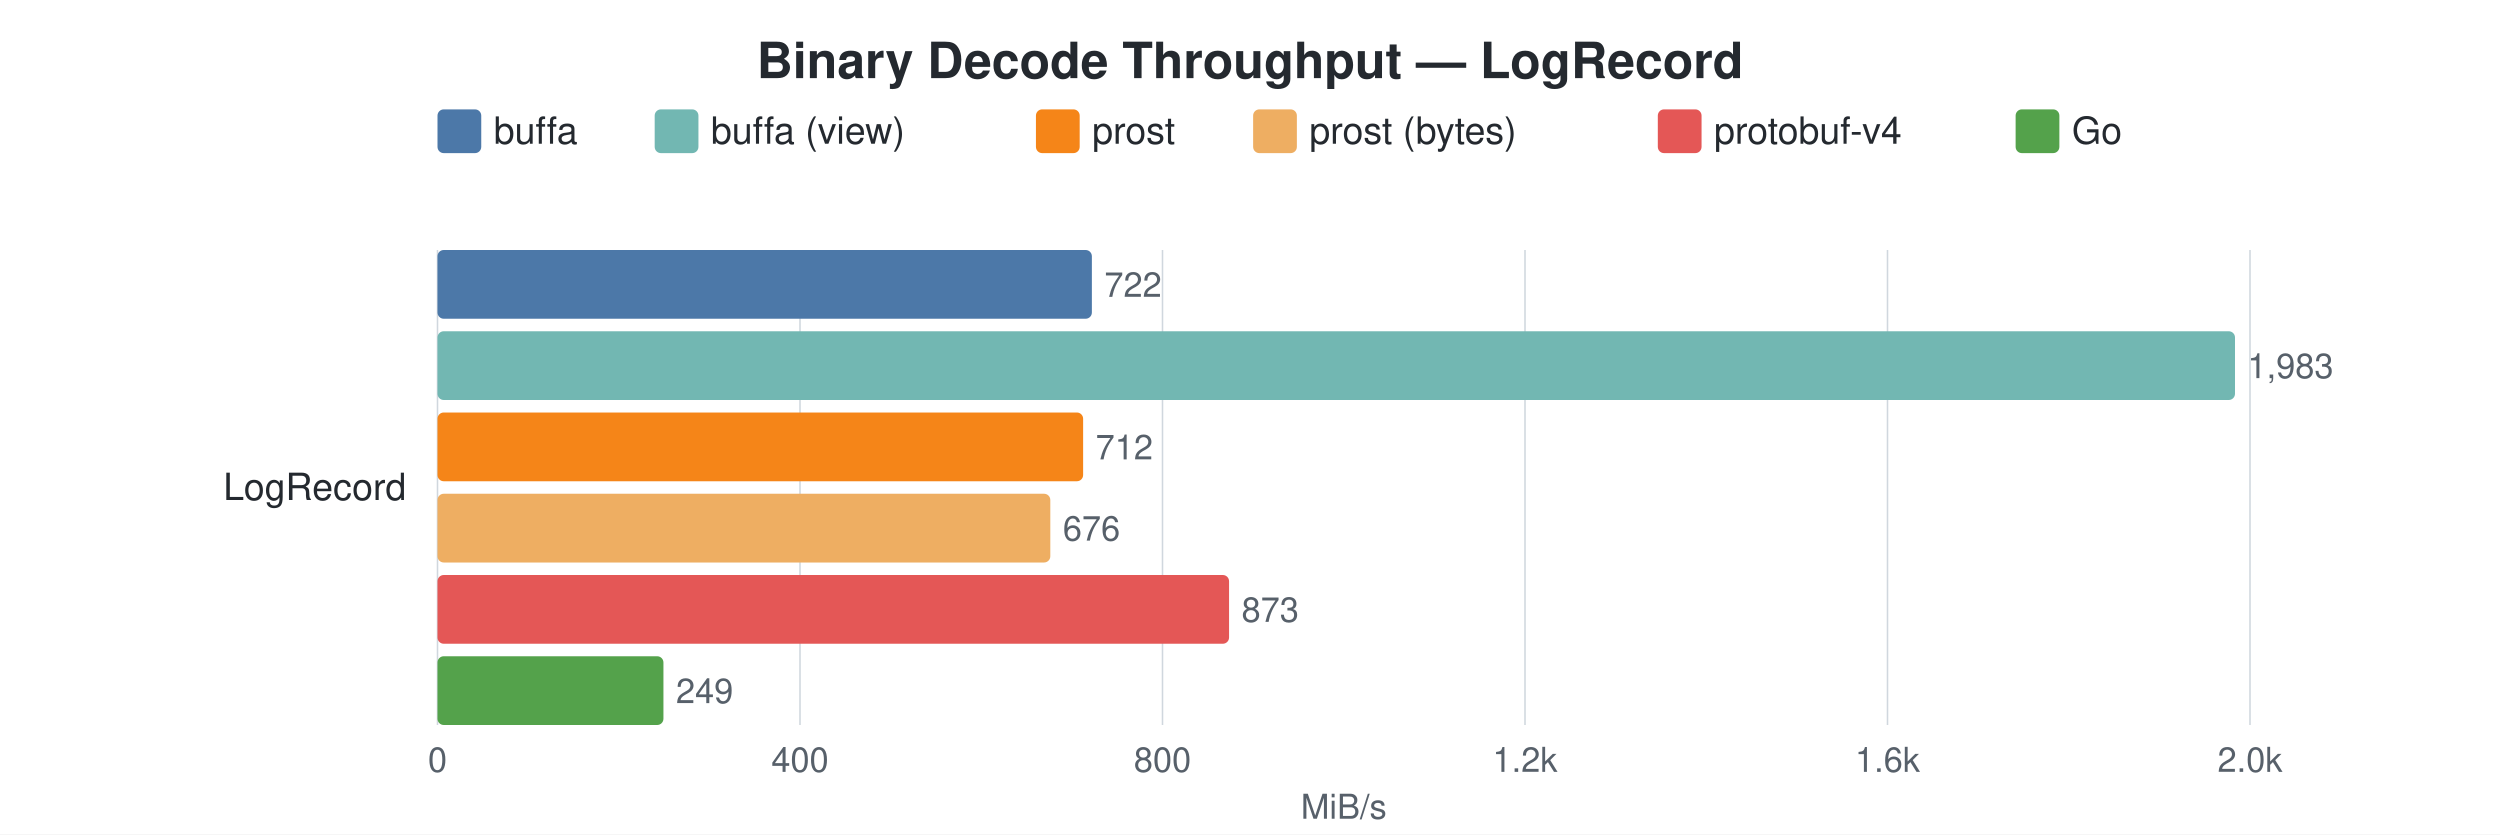
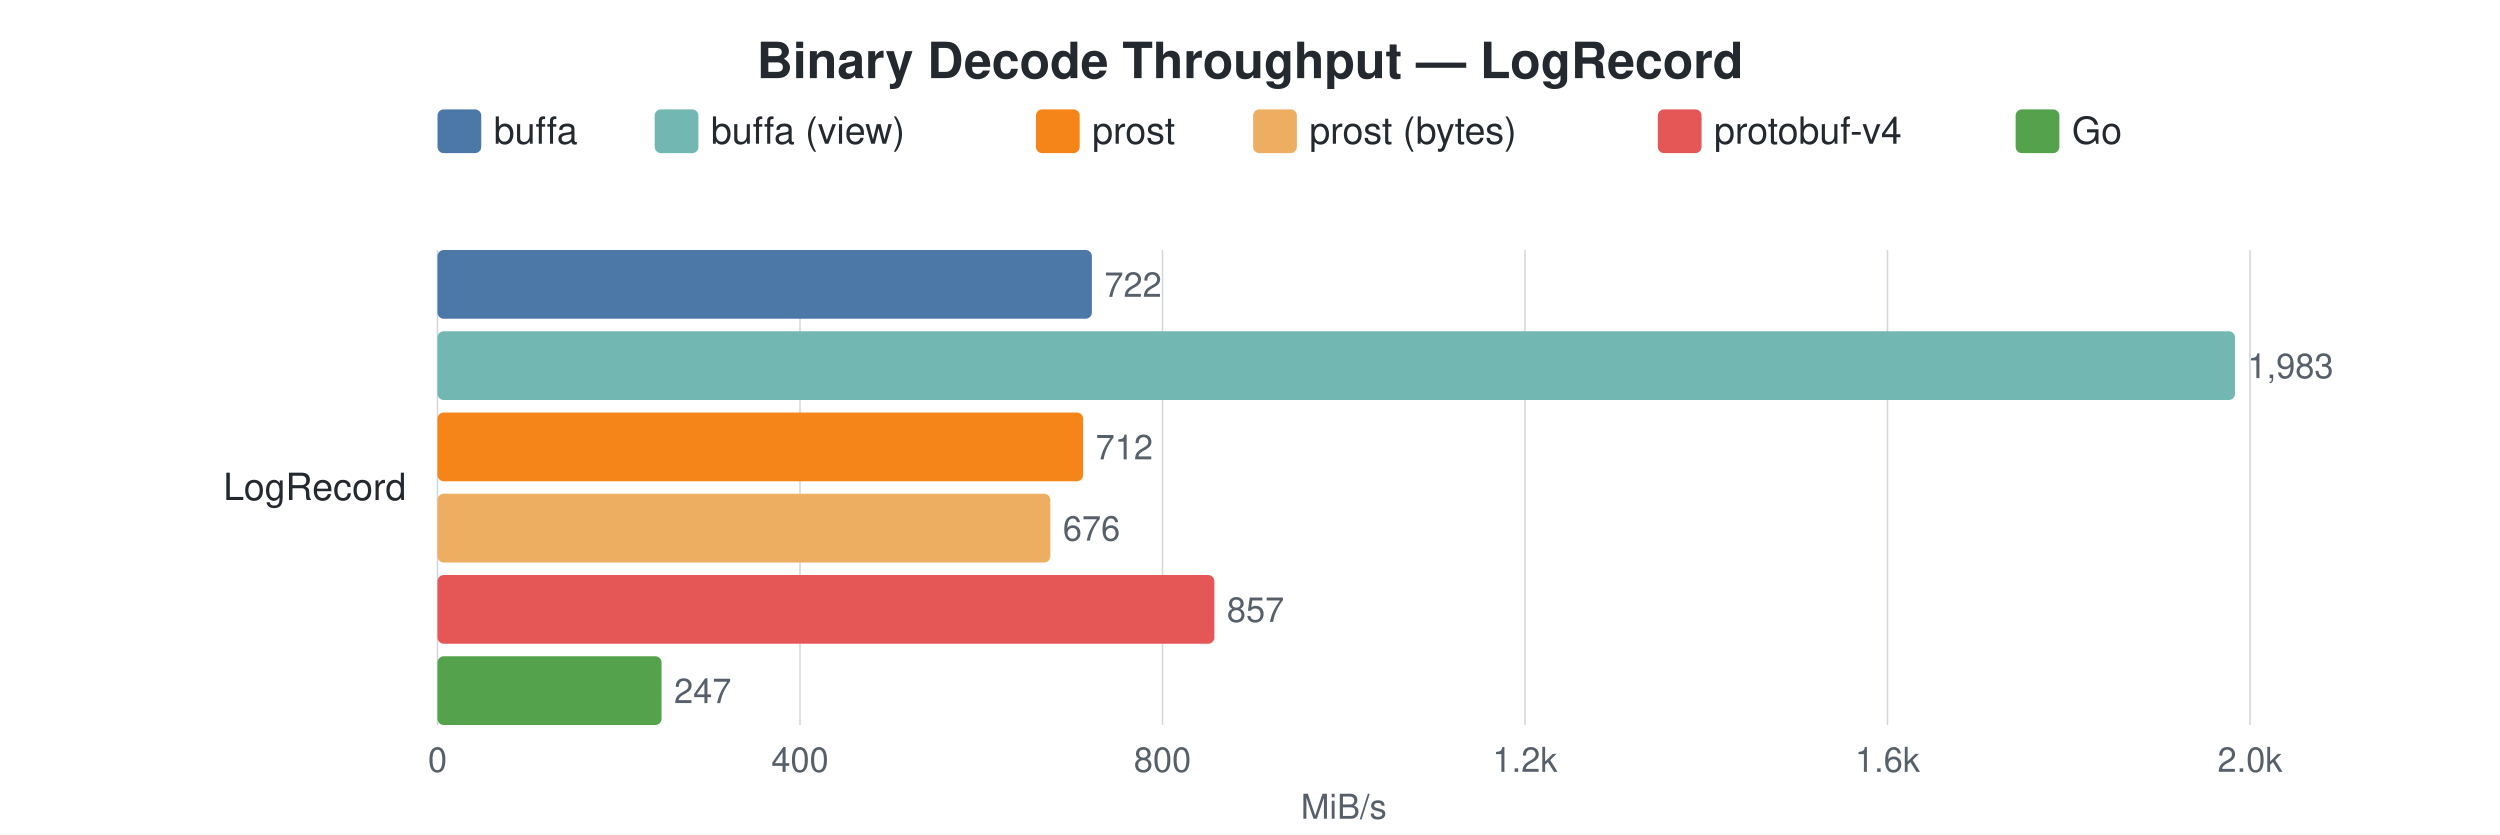
<svg xmlns="http://www.w3.org/2000/svg" width="800" height="267" viewBox="0 0 800 267">
  <style>
    text { font-family: -apple-system, BlinkMacSystemFont, "Segoe UI", Helvetica, Arial, sans-serif; }
    .title { font-size: 16px; font-weight: 600; fill: #24292f; }
    .label { font-size: 12px; fill: #24292f; }
    .value { font-size: 11px; fill: #57606a; }
    .axis-label { font-size: 11px; fill: #57606a; }
    .legend-text { font-size: 12px; fill: #24292f; }
    .grid { stroke: #d0d7de; stroke-width: 0.5; }
  </style>
  <rect width="100%" height="100%" fill="white" />
  <text x="400.0" y="25" text-anchor="middle" class="title">Binary Decode Throughput — LogRecord</text>
  <rect x="140" y="35" width="14" height="14" rx="2" fill="#4C78A8" />
  <text x="158" y="46" class="legend-text">buffa</text>
  <rect x="209.5" y="35" width="14" height="14" rx="2" fill="#72B7B2" />
  <text x="227.5" y="46" class="legend-text">buffa (view)</text>
  <rect x="331.5" y="35" width="14" height="14" rx="2" fill="#F58518" />
  <text x="349.5" y="46" class="legend-text">prost</text>
  <rect x="401.0" y="35" width="14" height="14" rx="2" fill="#EEAE62" />
  <text x="419.0" y="46" class="legend-text">prost (bytes)</text>
  <rect x="530.5" y="35" width="14" height="14" rx="2" fill="#E45756" />
  <text x="548.5" y="46" class="legend-text">protobuf-v4</text>
  <rect x="645.0" y="35" width="14" height="14" rx="2" fill="#54A24B" />
  <text x="663.0" y="46" class="legend-text">Go</text>
  <line x1="140.0" y1="80" x2="140.0" y2="232" class="grid" />
  <text x="140.0" y="247" text-anchor="middle" class="axis-label">0</text>
  <line x1="256.0" y1="80" x2="256.0" y2="232" class="grid" />
  <text x="256.0" y="247" text-anchor="middle" class="axis-label">400</text>
  <line x1="372.0" y1="80" x2="372.0" y2="232" class="grid" />
  <text x="372.0" y="247" text-anchor="middle" class="axis-label">800</text>
  <line x1="488.0" y1="80" x2="488.0" y2="232" class="grid" />
  <text x="488.0" y="247" text-anchor="middle" class="axis-label">1.2k</text>
  <line x1="604.0" y1="80" x2="604.0" y2="232" class="grid" />
  <text x="604.0" y="247" text-anchor="middle" class="axis-label">1.6k</text>
  <line x1="720.0" y1="80" x2="720.0" y2="232" class="grid" />
  <text x="720.0" y="247" text-anchor="middle" class="axis-label">2.0k</text>
  <text x="430.0" y="262" text-anchor="middle" class="axis-label">MiB/s</text>
  <text x="130" y="160.0" text-anchor="end" class="label">LogRecord</text>
  <rect x="140" y="80.0" width="209.4" height="22" rx="2" fill="#4C78A8" />
  <text x="353.4" y="95.0" class="value">722</text>
  <rect x="140" y="106.0" width="575.2" height="22" rx="2" fill="#72B7B2" />
  <text x="719.2" y="121.0" class="value">1,983</text>
  <rect x="140" y="132.0" width="206.6" height="22" rx="2" fill="#F58518" />
  <text x="350.6" y="147.0" class="value">712</text>
  <rect x="140" y="158.0" width="196.1" height="22" rx="2" fill="#EEAE62" />
  <text x="340.1" y="173.0" class="value">676</text>
-   <rect x="140" y="184.0" width="253.3" height="22" rx="2" fill="#E45756" />
-   <text x="397.3" y="199.0" class="value">873</text>
-   <rect x="140" y="210.0" width="72.3" height="22" rx="2" fill="#54A24B" />
-   <text x="216.3" y="225.0" class="value">249</text>
+   <rect x="140" y="184.0" width="248.6" height="22" rx="2" fill="#E45756" />
+   <text x="392.6" y="199.0" class="value">857</text>
+   <rect x="140" y="210.0" width="71.7" height="22" rx="2" fill="#54A24B" />
+   <text x="215.7" y="225.0" class="value">247</text>
</svg>
